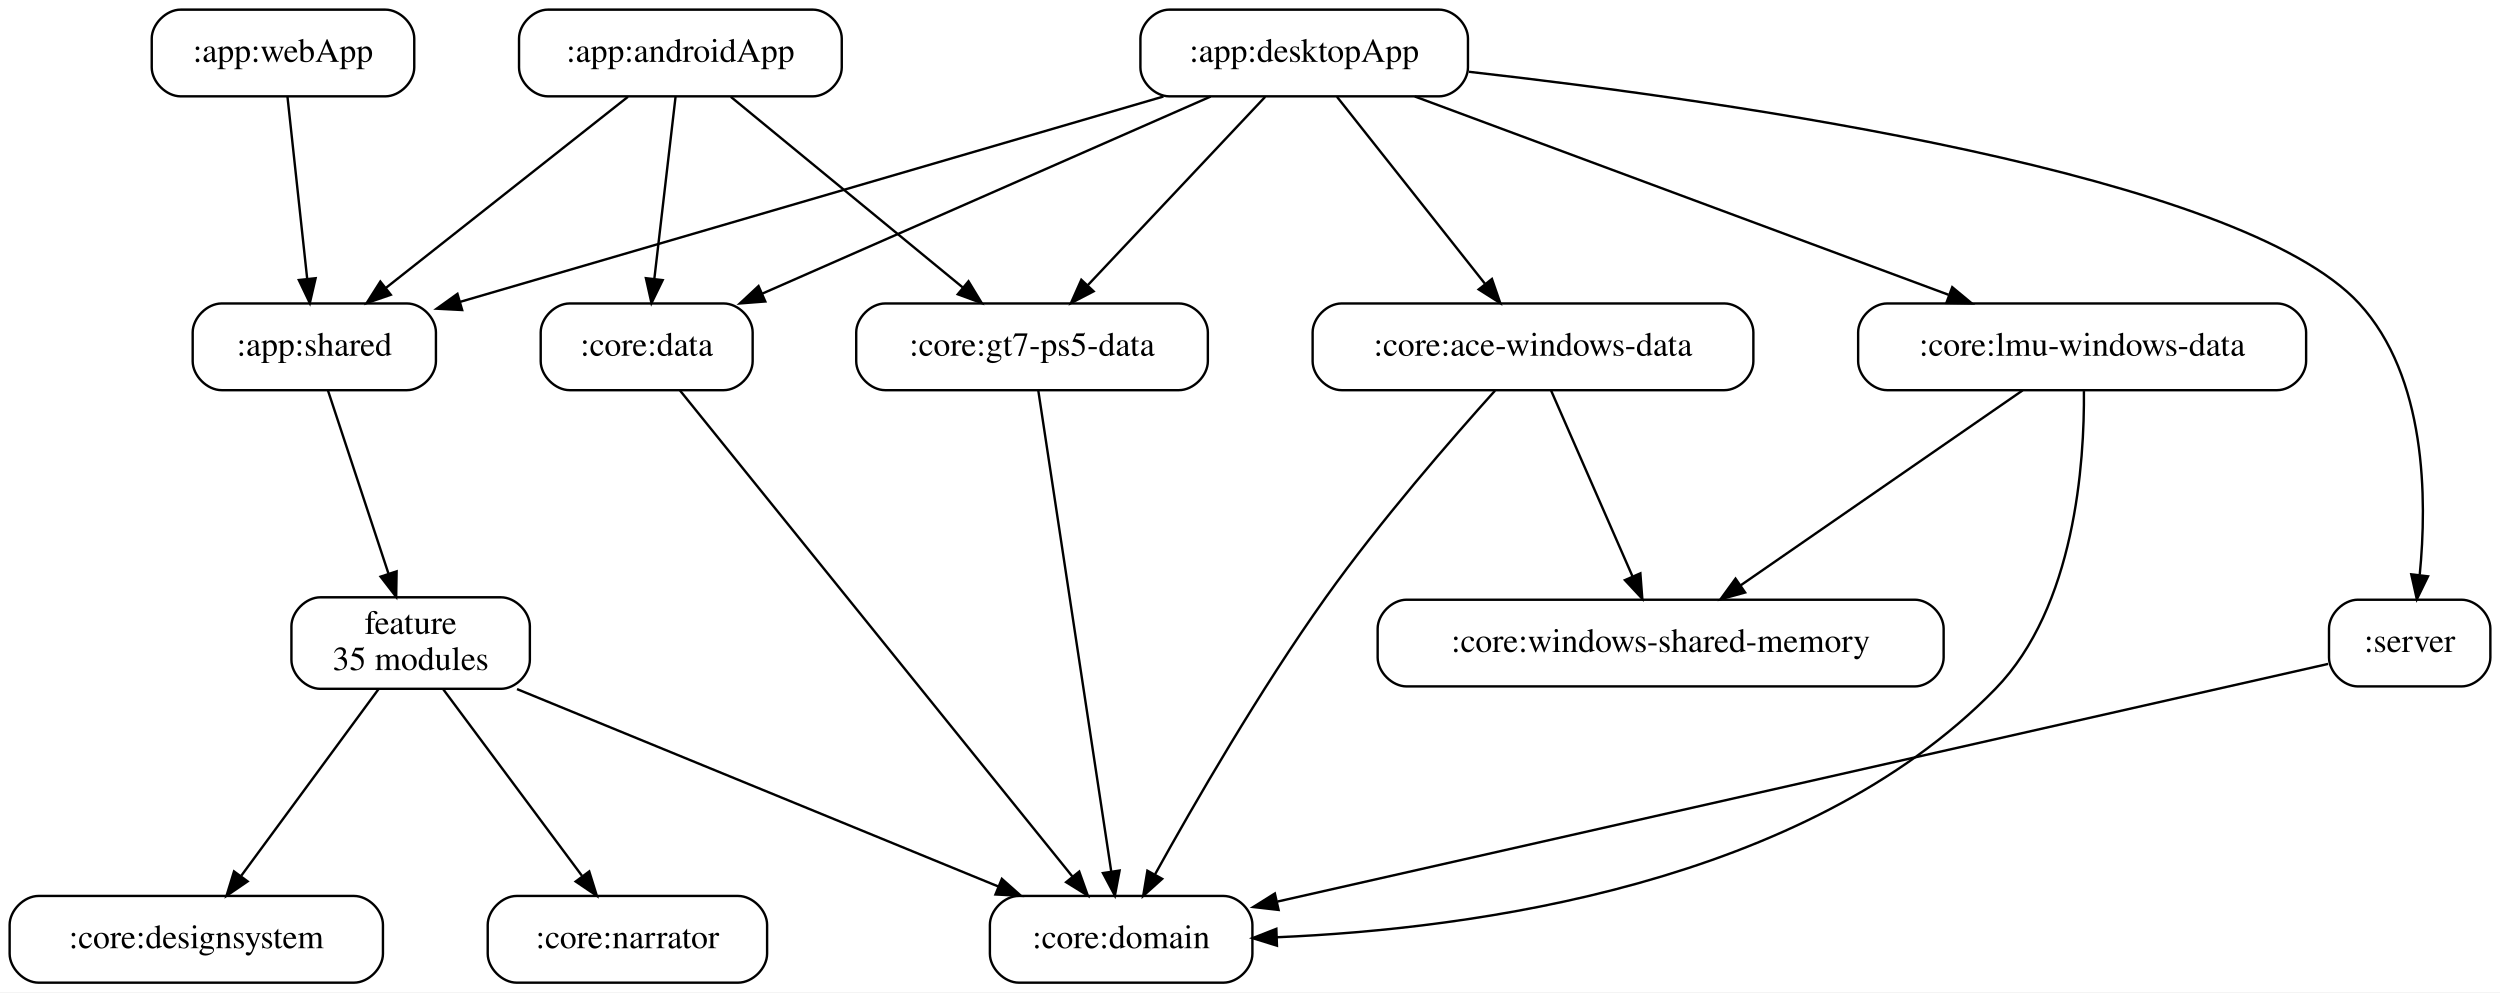
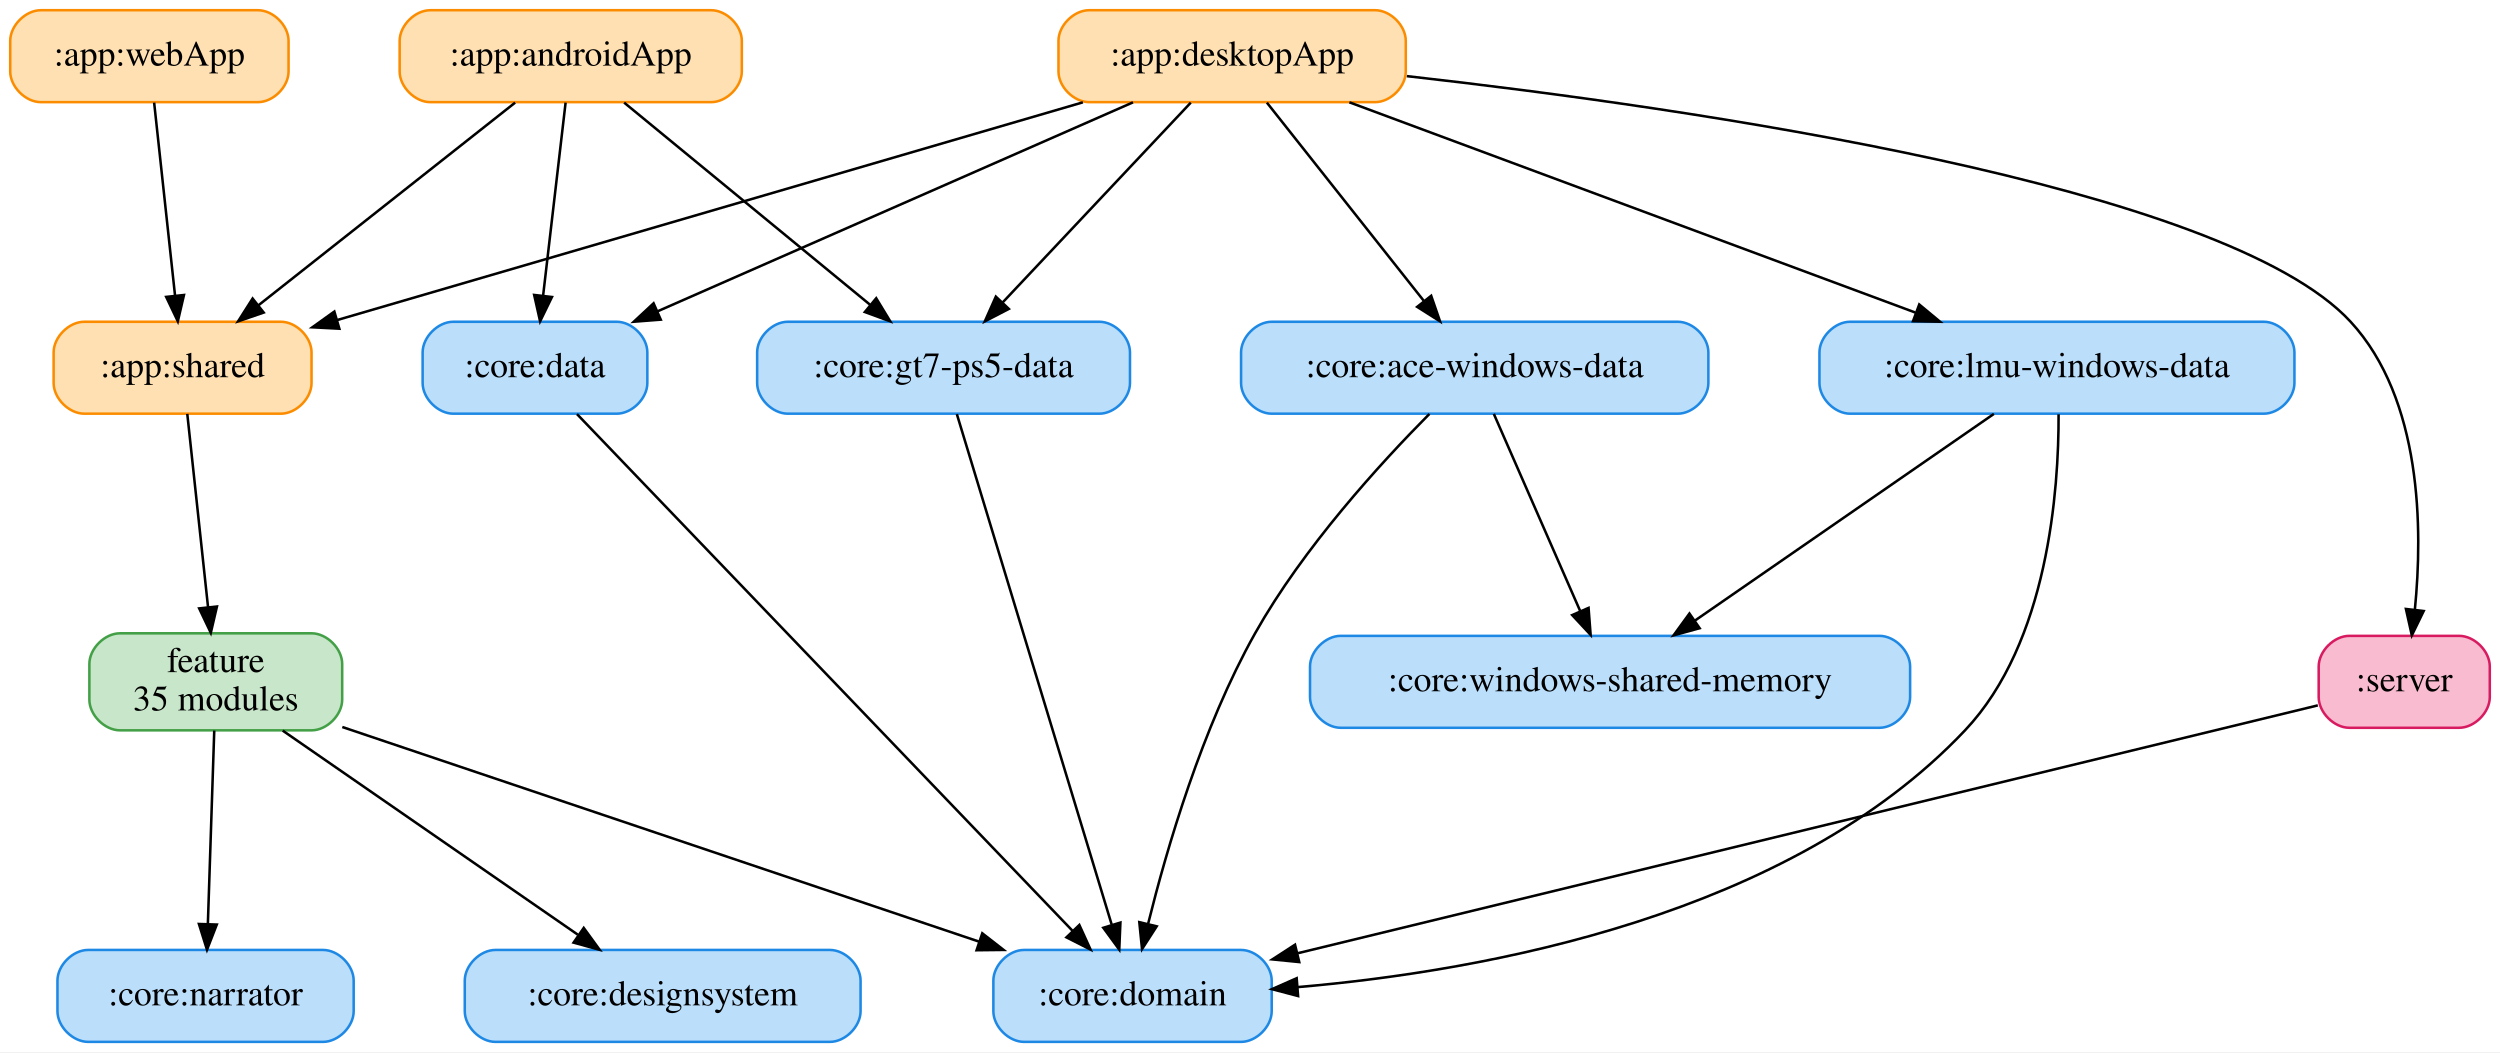
- <svg xmlns="http://www.w3.org/2000/svg" width="1038pt" height="412pt" viewBox="0.00 0.00 1038.00 412.00">
+ <svg xmlns="http://www.w3.org/2000/svg" width="979pt" height="412pt" viewBox="0.00 0.00 979.00 412.00">
  <g id="graph0" class="graph" transform="scale(1 1) rotate(0) translate(4 408)">
-     <polygon fill="white" stroke="transparent" points="-4,4 -4,-408 1034,-408 1034,4 -4,4" />
+     <polygon fill="white" stroke="transparent" points="-4,4 -4,-408 975,-408 975,4 -4,4" />
    <g id="node1" class="node">
-       <path fill="none" stroke="black" d="M204,-160C204,-160 129,-160 129,-160 123,-160 117,-154 117,-148 117,-148 117,-134 117,-134 117,-128 123,-122 129,-122 129,-122 204,-122 204,-122 210,-122 216,-128 216,-134 216,-134 216,-148 216,-148 216,-154 210,-160 204,-160" />
-       <text text-anchor="middle" x="166.5" y="-144.8" font-family="Times,serif" font-size="14.00">feature</text>
-       <text text-anchor="middle" x="166.5" y="-129.8" font-family="Times,serif" font-size="14.00">35 modules</text>
+       <path fill="#ffe0b2" stroke="#fb8c00" d="M274.5,-404C274.5,-404 164.5,-404 164.5,-404 158.5,-404 152.5,-398 152.5,-392 152.5,-392 152.5,-380 152.5,-380 152.5,-374 158.5,-368 164.5,-368 164.5,-368 274.5,-368 274.5,-368 280.5,-368 286.5,-374 286.5,-380 286.5,-380 286.5,-392 286.5,-392 286.5,-398 280.5,-404 274.5,-404" />
+       <text text-anchor="middle" x="219.5" y="-382.3" font-family="Times,serif" font-size="14.00">:app:androidApp</text>
+     </g>
+     <g id="node3" class="node">
+       <path fill="#ffe0b2" stroke="#fb8c00" d="M106,-282C106,-282 29,-282 29,-282 23,-282 17,-276 17,-270 17,-270 17,-258 17,-258 17,-252 23,-246 29,-246 29,-246 106,-246 106,-246 112,-246 118,-252 118,-258 118,-258 118,-270 118,-270 118,-276 112,-282 106,-282" />
+       <text text-anchor="middle" x="67.5" y="-260.3" font-family="Times,serif" font-size="14.00">:app:shared</text>
+     </g>
+     <g id="edge1" class="edge">
+       <path fill="none" stroke="black" d="M197.72,-367.81C171.31,-346.96 126.67,-311.71 97.14,-288.4" />
+       <polygon fill="black" stroke="black" points="99.26,-285.61 89.24,-282.16 94.92,-291.1 99.26,-285.61" />
+     </g>
+     <g id="node6" class="node">
+       <path fill="#bbdefb" stroke="#1e88e5" d="M237.5,-282C237.5,-282 173.5,-282 173.5,-282 167.5,-282 161.5,-276 161.5,-270 161.5,-270 161.5,-258 161.5,-258 161.5,-252 167.5,-246 173.5,-246 173.5,-246 237.5,-246 237.5,-246 243.5,-246 249.5,-252 249.5,-258 249.5,-258 249.5,-270 249.5,-270 249.5,-276 243.5,-282 237.5,-282" />
+       <text text-anchor="middle" x="205.5" y="-260.3" font-family="Times,serif" font-size="14.00">:core:data</text>
+     </g>
+     <g id="edge2" class="edge">
+       <path fill="none" stroke="black" d="M217.49,-367.81C215.2,-348.11 211.4,-315.58 208.7,-292.39" />
+       <polygon fill="black" stroke="black" points="212.14,-291.69 207.5,-282.16 205.18,-292.5 212.14,-291.69" />
+     </g>
+     <g id="node9" class="node">
+       <path fill="#bbdefb" stroke="#1e88e5" d="M426.5,-282C426.5,-282 304.5,-282 304.5,-282 298.5,-282 292.5,-276 292.5,-270 292.5,-270 292.5,-258 292.5,-258 292.5,-252 298.5,-246 304.5,-246 304.5,-246 426.5,-246 426.5,-246 432.5,-246 438.5,-252 438.5,-258 438.5,-258 438.5,-270 438.5,-270 438.5,-276 432.5,-282 426.5,-282" />
+       <text text-anchor="middle" x="365.5" y="-260.3" font-family="Times,serif" font-size="14.00">:core:gt7-ps5-data</text>
+     </g>
+     <g id="edge3" class="edge">
+       <path fill="none" stroke="black" d="M240.42,-367.81C265.68,-347.04 308.3,-312.01 336.67,-288.7" />
+       <polygon fill="black" stroke="black" points="339.12,-291.21 344.62,-282.16 334.67,-285.81 339.12,-291.21" />
+     </g>
+     <g id="node2" class="node">
+       <path fill="#ffe0b2" stroke="#fb8c00" d="M534.5,-404C534.5,-404 422.5,-404 422.5,-404 416.5,-404 410.5,-398 410.5,-392 410.5,-392 410.5,-380 410.5,-380 410.5,-374 416.5,-368 422.5,-368 422.5,-368 534.5,-368 534.5,-368 540.5,-368 546.5,-374 546.5,-380 546.5,-380 546.5,-392 546.5,-392 546.5,-398 540.5,-404 534.5,-404" />
+       <text text-anchor="middle" x="478.5" y="-382.3" font-family="Times,serif" font-size="14.00">:app:desktopApp</text>
+     </g>
+     <g id="edge4" class="edge">
+       <path fill="none" stroke="black" d="M420.05,-367.93C342.58,-345.32 206.57,-305.6 128.06,-282.68" />
+       <polygon fill="black" stroke="black" points="128.89,-279.28 118.31,-279.83 126.93,-286 128.89,-279.28" />
+     </g>
+     <g id="node5" class="node">
+       <path fill="#bbdefb" stroke="#1e88e5" d="M653,-282C653,-282 494,-282 494,-282 488,-282 482,-276 482,-270 482,-270 482,-258 482,-258 482,-252 488,-246 494,-246 494,-246 653,-246 653,-246 659,-246 665,-252 665,-258 665,-258 665,-270 665,-270 665,-276 659,-282 653,-282" />
+       <text text-anchor="middle" x="573.5" y="-260.3" font-family="Times,serif" font-size="14.00">:core:ace-windows-data</text>
+     </g>
+     <g id="edge5" class="edge">
+       <path fill="none" stroke="black" d="M492.11,-367.81C508.2,-347.49 535.1,-313.51 553.54,-290.21" />
+       <polygon fill="black" stroke="black" points="556.45,-292.17 559.91,-282.16 550.96,-287.83 556.45,-292.17" />
+     </g>
+     <g id="edge6" class="edge">
+       <path fill="none" stroke="black" d="M439.68,-367.93C390.65,-346.39 306.34,-309.32 253.38,-286.04" />
+       <polygon fill="black" stroke="black" points="254.75,-282.83 244.19,-282.01 251.94,-289.23 254.75,-282.83" />
+     </g>
+     <g id="edge7" class="edge">
+       <path fill="none" stroke="black" d="M462.31,-367.81C443.01,-347.31 410.62,-312.91 388.67,-289.6" />
+       <polygon fill="black" stroke="black" points="391.06,-287.04 381.66,-282.16 385.97,-291.84 391.06,-287.04" />
+     </g>
+     <g id="node10" class="node">
+       <path fill="#bbdefb" stroke="#1e88e5" d="M882.5,-282C882.5,-282 720.5,-282 720.5,-282 714.5,-282 708.5,-276 708.5,-270 708.5,-270 708.5,-258 708.5,-258 708.5,-252 714.5,-246 720.5,-246 720.5,-246 882.5,-246 882.5,-246 888.5,-246 894.5,-252 894.5,-258 894.5,-258 894.5,-270 894.5,-270 894.5,-276 888.5,-282 882.5,-282" />
+       <text text-anchor="middle" x="801.5" y="-260.3" font-family="Times,serif" font-size="14.00">:core:lmu-windows-data</text>
+     </g>
+     <g id="edge8" class="edge">
+       <path fill="none" stroke="black" d="M524.43,-367.93C582.79,-346.25 683.43,-308.86 746.02,-285.61" />
+       <polygon fill="black" stroke="black" points="747.57,-288.77 755.72,-282.01 745.13,-282.21 747.57,-288.77" />
+     </g>
+     <g id="node13" class="node">
+       <path fill="#f8bbd0" stroke="#d81b60" d="M959,-159C959,-159 916,-159 916,-159 910,-159 904,-153 904,-147 904,-147 904,-135 904,-135 904,-129 910,-123 916,-123 916,-123 959,-123 959,-123 965,-123 971,-129 971,-135 971,-135 971,-147 971,-147 971,-153 965,-159 959,-159" />
+       <text text-anchor="middle" x="937.5" y="-137.3" font-family="Times,serif" font-size="14.00">:server</text>
+     </g>
+     <g id="edge9" class="edge">
+       <path fill="none" stroke="black" d="M546.91,-378.19C657.24,-365.76 867.15,-335.58 916.5,-282 944.5,-251.6 944.78,-200.72 941.67,-169.39" />
+       <polygon fill="black" stroke="black" points="945.11,-168.71 940.47,-159.19 938.16,-169.53 945.11,-168.71" />
+     </g>
+     <g id="node14" class="node">
+       <path fill="#c8e6c9" stroke="#43a047" d="M118,-160C118,-160 43,-160 43,-160 37,-160 31,-154 31,-148 31,-148 31,-134 31,-134 31,-128 37,-122 43,-122 43,-122 118,-122 118,-122 124,-122 130,-128 130,-134 130,-134 130,-148 130,-148 130,-154 124,-160 118,-160" />
+       <text text-anchor="middle" x="80.5" y="-144.8" font-family="Times,serif" font-size="14.00">feature</text>
+       <text text-anchor="middle" x="80.5" y="-129.8" font-family="Times,serif" font-size="14.00">35 modules</text>
+     </g>
+     <g id="edge10" class="edge">
+       <path fill="none" stroke="black" d="M69.34,-245.92C71.45,-226.26 74.95,-193.67 77.47,-170.23" />
+       <polygon fill="black" stroke="black" points="80.96,-170.5 78.55,-160.18 74,-169.75 80.96,-170.5" />
+     </g>
+     <g id="node4" class="node">
+       <path fill="#ffe0b2" stroke="#fb8c00" d="M97,-404C97,-404 12,-404 12,-404 6,-404 0,-398 0,-392 0,-392 0,-380 0,-380 0,-374 6,-368 12,-368 12,-368 97,-368 97,-368 103,-368 109,-374 109,-380 109,-380 109,-392 109,-392 109,-398 103,-404 97,-404" />
+       <text text-anchor="middle" x="54.5" y="-382.3" font-family="Times,serif" font-size="14.00">:app:webApp</text>
+     </g>
+     <g id="edge11" class="edge">
+       <path fill="none" stroke="black" d="M56.36,-367.81C58.5,-348.11 62.02,-315.58 64.53,-292.39" />
+       <polygon fill="black" stroke="black" points="68.04,-292.48 65.64,-282.16 61.08,-291.73 68.04,-292.48" />
+     </g>
+     <g id="node8" class="node">
+       <path fill="#bbdefb" stroke="#1e88e5" d="M482,-36C482,-36 397,-36 397,-36 391,-36 385,-30 385,-24 385,-24 385,-12 385,-12 385,-6 391,0 397,0 397,0 482,0 482,0 488,0 494,-6 494,-12 494,-12 494,-24 494,-24 494,-30 488,-36 482,-36" />
+       <text text-anchor="middle" x="439.5" y="-14.3" font-family="Times,serif" font-size="14.00">:core:domain</text>
+     </g>
+     <g id="edge12" class="edge">
+       <path fill="none" stroke="black" d="M555.76,-245.91C536.61,-226.61 506.33,-193.51 487.5,-160 466.74,-123.06 452.89,-75.63 445.61,-46.28" />
+       <polygon fill="black" stroke="black" points="448.96,-45.25 443.22,-36.34 442.15,-46.88 448.96,-45.25" />
+     </g>
+     <g id="node12" class="node">
+       <path fill="#bbdefb" stroke="#1e88e5" d="M732,-159C732,-159 521,-159 521,-159 515,-159 509,-153 509,-147 509,-147 509,-135 509,-135 509,-129 515,-123 521,-123 521,-123 732,-123 732,-123 738,-123 744,-129 744,-135 744,-135 744,-147 744,-147 744,-153 738,-159 732,-159" />
+       <text text-anchor="middle" x="626.5" y="-137.3" font-family="Times,serif" font-size="14.00">:core:windows-shared-memory</text>
+     </g>
+     <g id="edge13" class="edge">
+       <path fill="none" stroke="black" d="M580.98,-245.92C589.77,-225.86 604.46,-192.33 614.77,-168.79" />
+       <polygon fill="black" stroke="black" points="618.08,-169.95 618.89,-159.38 611.67,-167.14 618.08,-169.95" />
+     </g>
+     <g id="edge14" class="edge">
+       <path fill="none" stroke="black" d="M221.95,-245.84C262.74,-203.32 368.61,-92.92 415.98,-43.52" />
+       <polygon fill="black" stroke="black" points="418.67,-45.78 423.06,-36.14 413.62,-40.93 418.67,-45.78" />
+     </g>
+     <g id="node7" class="node">
+       <path fill="#bbdefb" stroke="#1e88e5" d="M321,-36C321,-36 190,-36 190,-36 184,-36 178,-30 178,-24 178,-24 178,-12 178,-12 178,-6 184,0 190,0 190,0 321,0 321,0 327,0 333,-6 333,-12 333,-12 333,-24 333,-24 333,-30 327,-36 321,-36" />
+       <text text-anchor="middle" x="255.5" y="-14.3" font-family="Times,serif" font-size="14.00">:core:designsystem</text>
+     </g>
+     <g id="edge15" class="edge">
+       <path fill="none" stroke="black" d="M370.7,-245.84C383.39,-204.02 415.98,-96.54 431.31,-46.01" />
+       <polygon fill="black" stroke="black" points="434.75,-46.72 434.3,-36.14 428.05,-44.69 434.75,-46.72" />
+     </g>
+     <g id="edge16" class="edge">
+       <path fill="none" stroke="black" d="M802.14,-245.75C802.25,-216.38 798.13,-156.51 765.5,-122 696.96,-49.5 577.87,-27.8 504.17,-21.45" />
+       <polygon fill="black" stroke="black" points="504.33,-17.95 494.08,-20.65 503.78,-24.93 504.33,-17.95" />
+     </g>
+     <g id="edge17" class="edge">
+       <path fill="none" stroke="black" d="M776.8,-245.92C746.14,-224.72 693.74,-188.49 659.62,-164.9" />
+       <polygon fill="black" stroke="black" points="661.57,-162 651.36,-159.19 657.59,-167.75 661.57,-162" />
    </g>
    <g id="node11" class="node">
-       <path fill="none" stroke="black" d="M504,-36C504,-36 419,-36 419,-36 413,-36 407,-30 407,-24 407,-24 407,-12 407,-12 407,-6 413,0 419,0 419,0 504,0 504,0 510,0 516,-6 516,-12 516,-12 516,-24 516,-24 516,-30 510,-36 504,-36" />
-       <text text-anchor="middle" x="461.5" y="-14.3" font-family="Times,serif" font-size="14.00">:core:domain</text>
+       <path fill="#bbdefb" stroke="#1e88e5" d="M122.5,-36C122.5,-36 30.5,-36 30.5,-36 24.5,-36 18.5,-30 18.5,-24 18.5,-24 18.5,-12 18.5,-12 18.5,-6 24.5,0 30.5,0 30.5,0 122.5,0 122.5,0 128.5,0 134.5,-6 134.5,-12 134.5,-12 134.5,-24 134.5,-24 134.5,-30 128.5,-36 122.5,-36" />
+       <text text-anchor="middle" x="76.5" y="-14.3" font-family="Times,serif" font-size="14.00">:core:narrator</text>
+     </g>
+     <g id="edge18" class="edge">
+       <path fill="none" stroke="black" d="M903.66,-131.78C821.69,-111.86 611.38,-60.76 504.28,-34.74" />
+       <polygon fill="black" stroke="black" points="504.78,-31.26 494.24,-32.3 503.13,-38.06 504.78,-31.26" />
+     </g>
+     <g id="edge19" class="edge">
+       <path fill="none" stroke="black" d="M106.7,-121.89C137.51,-100.58 188.7,-65.19 222.27,-41.98" />
+       <polygon fill="black" stroke="black" points="224.59,-44.63 230.82,-36.06 220.61,-38.87 224.59,-44.63" />
    </g>
    <g id="edge20" class="edge">
-       <path fill="none" stroke="black" d="M210.66,-121.89C264.15,-99.95 354.06,-63.07 410.46,-39.94" />
-       <polygon fill="black" stroke="black" points="411.97,-43.1 419.9,-36.06 409.32,-36.62 411.97,-43.1" />
-     </g>
-     <g id="node13" class="node">
-       <path fill="none" stroke="black" d="M143,-36C143,-36 12,-36 12,-36 6,-36 0,-30 0,-24 0,-24 0,-12 0,-12 0,-6 6,0 12,0 12,0 143,0 143,0 149,0 155,-6 155,-12 155,-12 155,-24 155,-24 155,-30 149,-36 143,-36" />
-       <text text-anchor="middle" x="77.5" y="-14.3" font-family="Times,serif" font-size="14.00">:core:designsystem</text>
-     </g>
-     <g id="edge19" class="edge">
-       <path fill="none" stroke="black" d="M153.18,-121.89C138.04,-101.31 113.23,-67.58 96.17,-44.39" />
-       <polygon fill="black" stroke="black" points="98.8,-42.05 90.05,-36.06 93.16,-46.19 98.8,-42.05" />
-     </g>
-     <g id="node14" class="node">
-       <path fill="none" stroke="black" d="M302.5,-36C302.5,-36 210.5,-36 210.5,-36 204.5,-36 198.5,-30 198.5,-24 198.5,-24 198.5,-12 198.5,-12 198.5,-6 204.5,0 210.5,0 210.5,0 302.5,0 302.5,0 308.5,0 314.5,-6 314.5,-12 314.5,-12 314.5,-24 314.5,-24 314.5,-30 308.5,-36 302.5,-36" />
-       <text text-anchor="middle" x="256.5" y="-14.3" font-family="Times,serif" font-size="14.00">:core:narrator</text>
+       <path fill="none" stroke="black" d="M130.04,-123.3C195.17,-101.35 309.48,-62.82 379.45,-39.24" />
+       <polygon fill="black" stroke="black" points="380.66,-42.52 389.02,-36.01 378.43,-35.89 380.66,-42.52" />
    </g>
    <g id="edge21" class="edge">
-       <path fill="none" stroke="black" d="M179.97,-121.89C195.28,-101.31 220.36,-67.58 237.62,-44.39" />
-       <polygon fill="black" stroke="black" points="240.65,-46.18 243.81,-36.06 235.03,-42 240.65,-46.18" />
-     </g>
-     <g id="node2" class="node">
-       <path fill="none" stroke="black" d="M333.5,-404C333.5,-404 223.5,-404 223.5,-404 217.5,-404 211.5,-398 211.5,-392 211.5,-392 211.5,-380 211.5,-380 211.5,-374 217.5,-368 223.5,-368 223.5,-368 333.5,-368 333.5,-368 339.5,-368 345.5,-374 345.5,-380 345.5,-380 345.5,-392 345.5,-392 345.5,-398 339.5,-404 333.5,-404" />
-       <text text-anchor="middle" x="278.5" y="-382.3" font-family="Times,serif" font-size="14.00">:app:androidApp</text>
-     </g>
-     <g id="node3" class="node">
-       <path fill="none" stroke="black" d="M165,-282C165,-282 88,-282 88,-282 82,-282 76,-276 76,-270 76,-270 76,-258 76,-258 76,-252 82,-246 88,-246 88,-246 165,-246 165,-246 171,-246 177,-252 177,-258 177,-258 177,-270 177,-270 177,-276 171,-282 165,-282" />
-       <text text-anchor="middle" x="126.5" y="-260.3" font-family="Times,serif" font-size="14.00">:app:shared</text>
-     </g>
-     <g id="edge1" class="edge">
-       <path fill="none" stroke="black" d="M256.72,-367.81C230.31,-346.96 185.67,-311.71 156.14,-288.4" />
-       <polygon fill="black" stroke="black" points="158.26,-285.61 148.24,-282.16 153.92,-291.1 158.26,-285.61" />
-     </g>
-     <g id="node4" class="node">
-       <path fill="none" stroke="black" d="M296.5,-282C296.5,-282 232.5,-282 232.5,-282 226.5,-282 220.5,-276 220.5,-270 220.5,-270 220.5,-258 220.5,-258 220.5,-252 226.5,-246 232.5,-246 232.5,-246 296.5,-246 296.5,-246 302.5,-246 308.5,-252 308.5,-258 308.5,-258 308.5,-270 308.5,-270 308.5,-276 302.5,-282 296.5,-282" />
-       <text text-anchor="middle" x="264.5" y="-260.3" font-family="Times,serif" font-size="14.00">:core:data</text>
-     </g>
-     <g id="edge2" class="edge">
-       <path fill="none" stroke="black" d="M276.49,-367.81C274.2,-348.11 270.4,-315.58 267.7,-292.39" />
-       <polygon fill="black" stroke="black" points="271.14,-291.69 266.5,-282.16 264.18,-292.5 271.14,-291.69" />
-     </g>
-     <g id="node5" class="node">
-       <path fill="none" stroke="black" d="M485.5,-282C485.5,-282 363.5,-282 363.5,-282 357.5,-282 351.5,-276 351.5,-270 351.5,-270 351.5,-258 351.5,-258 351.5,-252 357.5,-246 363.5,-246 363.5,-246 485.5,-246 485.5,-246 491.5,-246 497.5,-252 497.5,-258 497.5,-258 497.5,-270 497.5,-270 497.5,-276 491.5,-282 485.5,-282" />
-       <text text-anchor="middle" x="424.5" y="-260.3" font-family="Times,serif" font-size="14.00">:core:gt7-ps5-data</text>
-     </g>
-     <g id="edge3" class="edge">
-       <path fill="none" stroke="black" d="M299.42,-367.81C324.68,-347.04 367.3,-312.01 395.67,-288.7" />
-       <polygon fill="black" stroke="black" points="398.12,-291.21 403.62,-282.16 393.67,-285.81 398.12,-291.21" />
-     </g>
-     <g id="edge10" class="edge">
-       <path fill="none" stroke="black" d="M132.15,-245.92C138.67,-226.17 149.51,-193.38 157.27,-169.91" />
-       <polygon fill="black" stroke="black" points="160.67,-170.77 160.49,-160.18 154.03,-168.57 160.67,-170.77" />
-     </g>
-     <g id="edge14" class="edge">
-       <path fill="none" stroke="black" d="M278.35,-245.84C312.55,-203.49 401.08,-93.83 441.21,-44.14" />
-       <polygon fill="black" stroke="black" points="444.1,-46.12 447.66,-36.14 438.66,-41.72 444.1,-46.12" />
-     </g>
-     <g id="edge15" class="edge">
-       <path fill="none" stroke="black" d="M427.1,-245.84C433.43,-204.1 449.67,-96.99 457.36,-46.33" />
-       <polygon fill="black" stroke="black" points="460.86,-46.55 458.9,-36.14 453.94,-45.5 460.86,-46.55" />
-     </g>
-     <g id="node6" class="node">
-       <path fill="none" stroke="black" d="M593.5,-404C593.5,-404 481.5,-404 481.5,-404 475.5,-404 469.5,-398 469.5,-392 469.5,-392 469.5,-380 469.5,-380 469.5,-374 475.5,-368 481.5,-368 481.5,-368 593.5,-368 593.5,-368 599.5,-368 605.5,-374 605.5,-380 605.5,-380 605.5,-392 605.5,-392 605.5,-398 599.5,-404 593.5,-404" />
-       <text text-anchor="middle" x="537.5" y="-382.3" font-family="Times,serif" font-size="14.00">:app:desktopApp</text>
-     </g>
-     <g id="edge4" class="edge">
-       <path fill="none" stroke="black" d="M479.05,-367.93C401.58,-345.32 265.57,-305.6 187.06,-282.68" />
-       <polygon fill="black" stroke="black" points="187.89,-279.28 177.31,-279.83 185.93,-286 187.89,-279.28" />
-     </g>
-     <g id="edge6" class="edge">
-       <path fill="none" stroke="black" d="M498.68,-367.93C449.65,-346.39 365.34,-309.32 312.38,-286.04" />
-       <polygon fill="black" stroke="black" points="313.75,-282.83 303.19,-282.01 310.94,-289.23 313.75,-282.83" />
-     </g>
-     <g id="edge7" class="edge">
-       <path fill="none" stroke="black" d="M521.31,-367.81C502.01,-347.31 469.62,-312.91 447.67,-289.6" />
-       <polygon fill="black" stroke="black" points="450.06,-287.04 440.66,-282.16 444.97,-291.84 450.06,-287.04" />
-     </g>
-     <g id="node7" class="node">
-       <path fill="none" stroke="black" d="M712,-282C712,-282 553,-282 553,-282 547,-282 541,-276 541,-270 541,-270 541,-258 541,-258 541,-252 547,-246 553,-246 553,-246 712,-246 712,-246 718,-246 724,-252 724,-258 724,-258 724,-270 724,-270 724,-276 718,-282 712,-282" />
-       <text text-anchor="middle" x="632.5" y="-260.3" font-family="Times,serif" font-size="14.00">:core:ace-windows-data</text>
-     </g>
-     <g id="edge5" class="edge">
-       <path fill="none" stroke="black" d="M551.11,-367.81C567.2,-347.49 594.1,-313.51 612.54,-290.21" />
-       <polygon fill="black" stroke="black" points="615.45,-292.17 618.91,-282.16 609.96,-287.83 615.45,-292.17" />
-     </g>
-     <g id="node8" class="node">
-       <path fill="none" stroke="black" d="M941.5,-282C941.5,-282 779.5,-282 779.5,-282 773.5,-282 767.5,-276 767.5,-270 767.5,-270 767.5,-258 767.5,-258 767.5,-252 773.5,-246 779.5,-246 779.5,-246 941.5,-246 941.5,-246 947.5,-246 953.5,-252 953.5,-258 953.5,-258 953.5,-270 953.5,-270 953.5,-276 947.5,-282 941.5,-282" />
-       <text text-anchor="middle" x="860.5" y="-260.3" font-family="Times,serif" font-size="14.00">:core:lmu-windows-data</text>
-     </g>
-     <g id="edge8" class="edge">
-       <path fill="none" stroke="black" d="M583.43,-367.93C641.79,-346.25 742.43,-308.86 805.02,-285.61" />
-       <polygon fill="black" stroke="black" points="806.57,-288.77 814.72,-282.01 804.13,-282.21 806.57,-288.77" />
-     </g>
-     <g id="node9" class="node">
-       <path fill="none" stroke="black" d="M1018,-159C1018,-159 975,-159 975,-159 969,-159 963,-153 963,-147 963,-147 963,-135 963,-135 963,-129 969,-123 975,-123 975,-123 1018,-123 1018,-123 1024,-123 1030,-129 1030,-135 1030,-135 1030,-147 1030,-147 1030,-153 1024,-159 1018,-159" />
-       <text text-anchor="middle" x="996.5" y="-137.3" font-family="Times,serif" font-size="14.00">:server</text>
-     </g>
-     <g id="edge9" class="edge">
-       <path fill="none" stroke="black" d="M605.91,-378.19C716.24,-365.76 926.15,-335.58 975.5,-282 1003.5,-251.6 1003.78,-200.72 1000.67,-169.39" />
-       <polygon fill="black" stroke="black" points="1004.11,-168.71 999.47,-159.19 997.16,-169.53 1004.11,-168.71" />
-     </g>
-     <g id="edge12" class="edge">
-       <path fill="none" stroke="black" d="M616.73,-245.8C598.79,-225.86 569.08,-191.68 546.5,-160 519.08,-121.52 491.63,-73.94 475.62,-45.06" />
-       <polygon fill="black" stroke="black" points="478.53,-43.1 470.65,-36.02 472.4,-46.47 478.53,-43.1" />
-     </g>
-     <g id="node12" class="node">
-       <path fill="none" stroke="black" d="M791,-159C791,-159 580,-159 580,-159 574,-159 568,-153 568,-147 568,-147 568,-135 568,-135 568,-129 574,-123 580,-123 580,-123 791,-123 791,-123 797,-123 803,-129 803,-135 803,-135 803,-147 803,-147 803,-153 797,-159 791,-159" />
-       <text text-anchor="middle" x="685.5" y="-137.3" font-family="Times,serif" font-size="14.00">:core:windows-shared-memory</text>
-     </g>
-     <g id="edge13" class="edge">
-       <path fill="none" stroke="black" d="M639.98,-245.92C648.77,-225.86 663.46,-192.33 673.77,-168.79" />
-       <polygon fill="black" stroke="black" points="677.08,-169.95 677.89,-159.38 670.67,-167.14 677.08,-169.95" />
-     </g>
-     <g id="edge16" class="edge">
-       <path fill="none" stroke="black" d="M861.24,-245.64C861.52,-216.12 857.64,-156.03 824.5,-122 745.39,-40.76 607.3,-22.29 526.16,-18.85" />
-       <polygon fill="black" stroke="black" points="526.19,-15.35 516.07,-18.49 525.94,-22.35 526.19,-15.35" />
-     </g>
-     <g id="edge17" class="edge">
-       <path fill="none" stroke="black" d="M835.8,-245.92C805.14,-224.72 752.74,-188.49 718.62,-164.9" />
-       <polygon fill="black" stroke="black" points="720.57,-162 710.36,-159.19 716.59,-167.75 720.57,-162" />
-     </g>
-     <g id="edge18" class="edge">
-       <path fill="none" stroke="black" d="M962.63,-132.34C875.22,-112.57 640.94,-59.58 526.38,-33.67" />
-       <polygon fill="black" stroke="black" points="526.87,-30.2 516.34,-31.4 525.32,-37.02 526.87,-30.2" />
-     </g>
-     <g id="node10" class="node">
-       <path fill="none" stroke="black" d="M156,-404C156,-404 71,-404 71,-404 65,-404 59,-398 59,-392 59,-392 59,-380 59,-380 59,-374 65,-368 71,-368 71,-368 156,-368 156,-368 162,-368 168,-374 168,-380 168,-380 168,-392 168,-392 168,-398 162,-404 156,-404" />
-       <text text-anchor="middle" x="113.5" y="-382.3" font-family="Times,serif" font-size="14.00">:app:webApp</text>
-     </g>
-     <g id="edge11" class="edge">
-       <path fill="none" stroke="black" d="M115.36,-367.81C117.5,-348.11 121.02,-315.58 123.53,-292.39" />
-       <polygon fill="black" stroke="black" points="127.04,-292.48 124.64,-282.16 120.08,-291.73 127.04,-292.48" />
+       <path fill="none" stroke="black" d="M79.9,-121.89C79.24,-101.85 78.16,-69.36 77.4,-46.25" />
+       <polygon fill="black" stroke="black" points="80.89,-45.94 77.06,-36.06 73.9,-46.17 80.89,-45.94" />
    </g>
  </g>
</svg>
